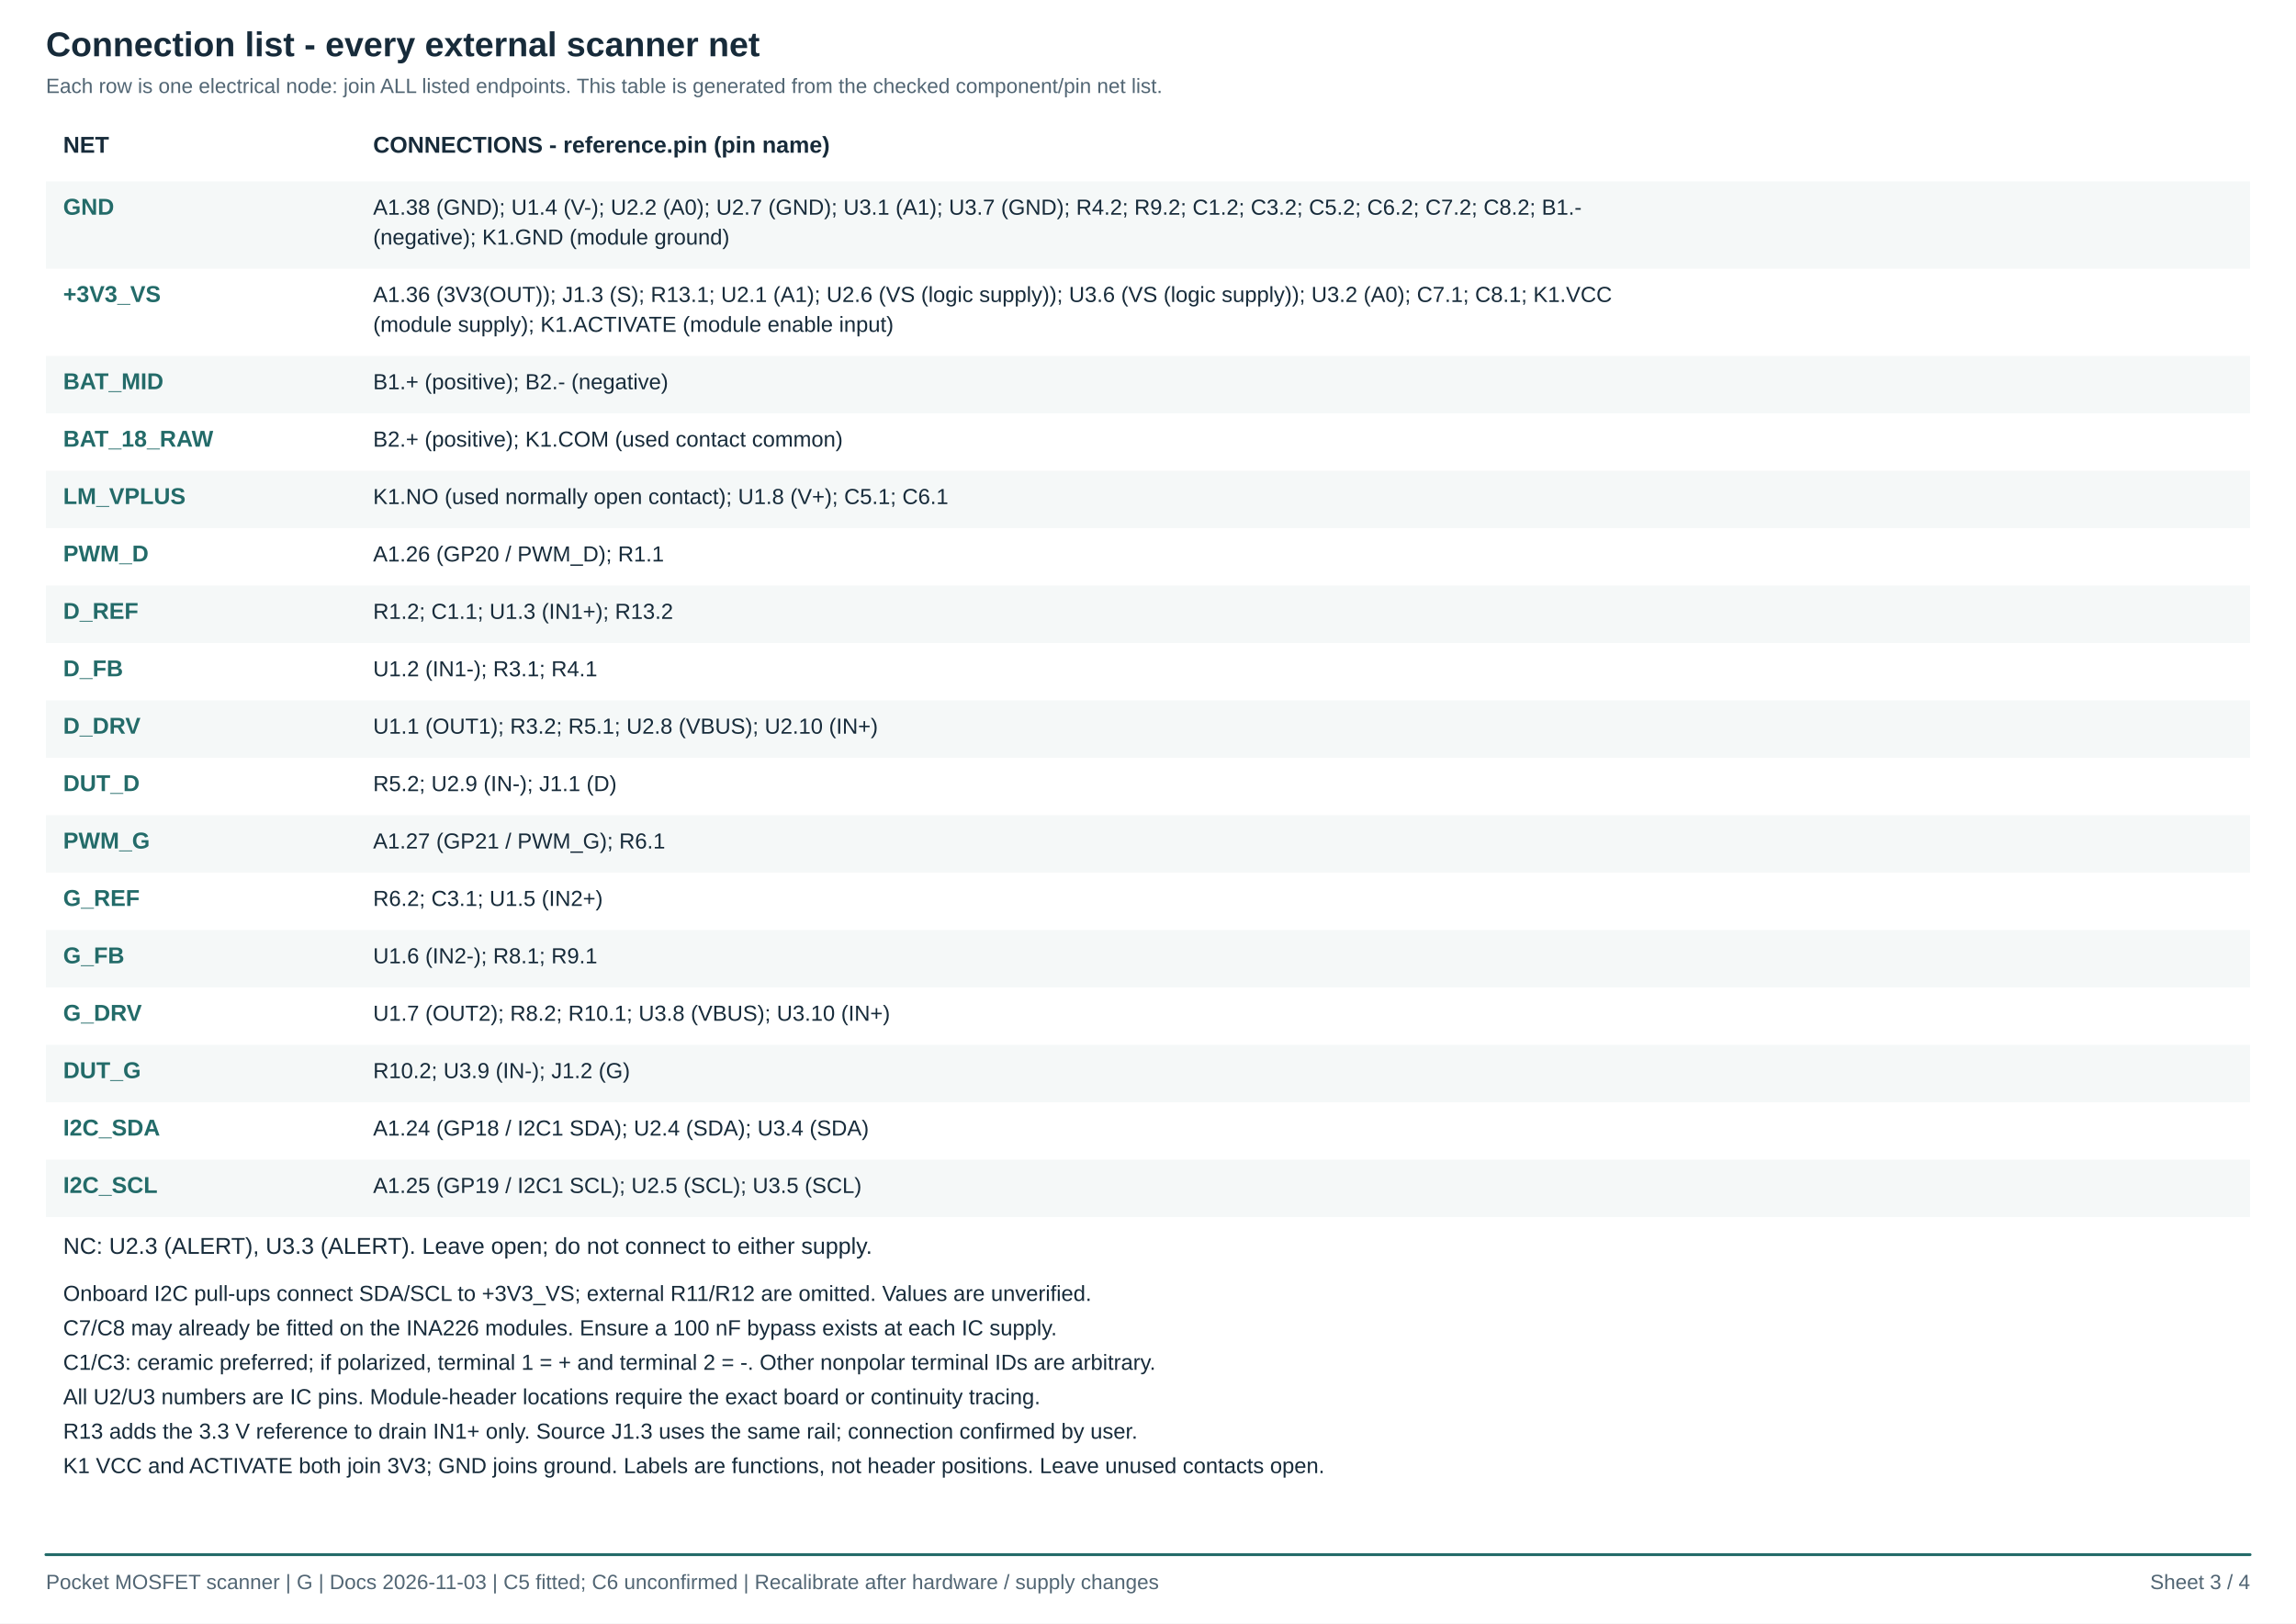
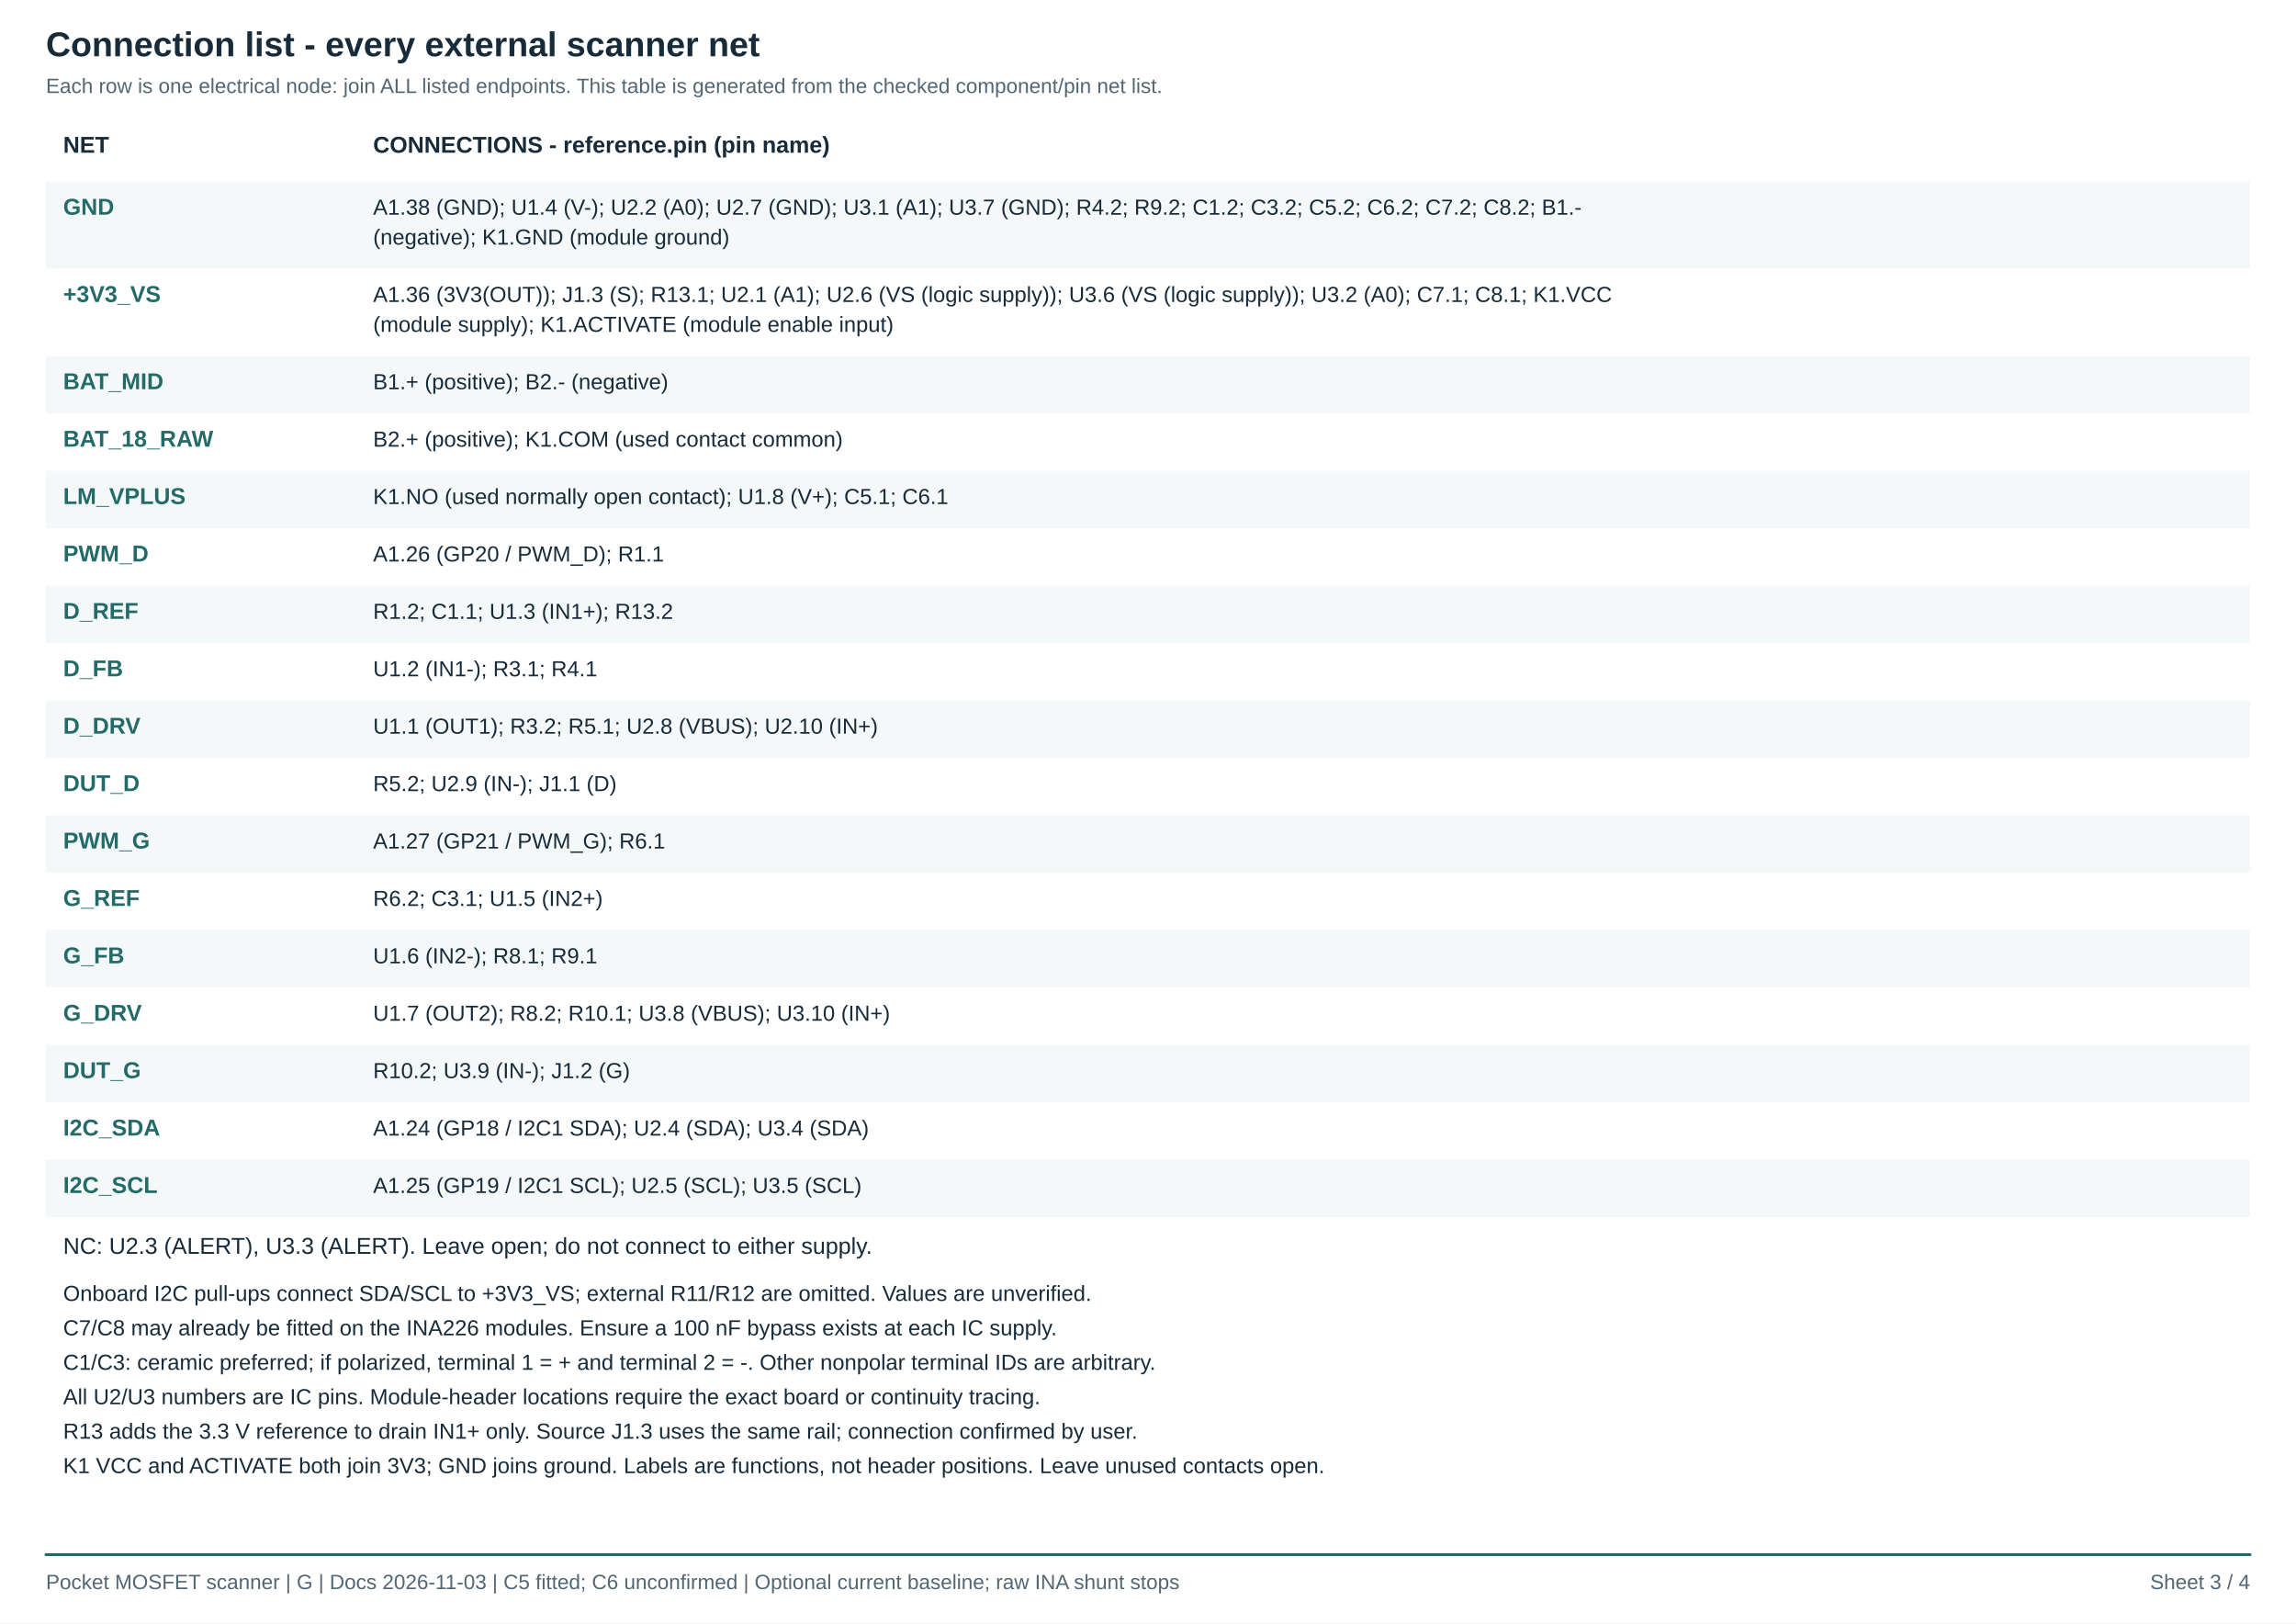
<svg xmlns="http://www.w3.org/2000/svg" width="2000" height="1414" viewBox="0 0 2000 1414">
  <style>text{font-family:Arial,Helvetica,sans-serif}.wire{fill:none;stroke:#236b69;stroke-width:2.5;stroke-linecap:round;stroke-linejoin:round}</style>
  <rect width="2000" height="1414" fill="#fff" />
  <text x="40" y="49" font-size="30" fill="#172b3a" text-anchor="start" font-weight="bold">Connection list - every external scanner net</text>
  <text x="40" y="81" font-size="18" fill="#526674" text-anchor="start" font-weight="normal">Each row is one electrical node: join ALL listed endpoints. This table is generated from the checked component/pin net list.</text>
  <text x="55" y="133" font-size="20" fill="#172b3a" text-anchor="start" font-weight="bold">NET</text>
  <text x="325" y="133" font-size="20" fill="#172b3a" text-anchor="start" font-weight="bold">CONNECTIONS - reference.pin (pin name)</text>
  <rect x="40" y="158" width="1920" height="76" fill="#f5f8f8" />
  <text x="55" y="187" font-size="20" fill="#236b69" text-anchor="start" font-weight="bold">GND</text>
  <text x="325" y="187" font-size="19" fill="#172b3a" text-anchor="start" font-weight="normal">A1.38 (GND);  U1.4 (V-);  U2.2 (A0);  U2.7 (GND);  U3.1 (A1);  U3.7 (GND);  R4.2;  R9.2;  C1.2;  C3.2;  C5.2;  C6.2;  C7.2;  C8.2;  B1.-</text>
  <text x="325" y="213" font-size="19" fill="#172b3a" text-anchor="start" font-weight="normal">(negative);  K1.GND (module ground)</text>
  <text x="55" y="263" font-size="20" fill="#236b69" text-anchor="start" font-weight="bold">+3V3_VS</text>
  <text x="325" y="263" font-size="19" fill="#172b3a" text-anchor="start" font-weight="normal">A1.36 (3V3(OUT));  J1.3 (S);  R13.1;  U2.1 (A1);  U2.6 (VS (logic supply));  U3.6 (VS (logic supply));  U3.2 (A0);  C7.1;  C8.1;  K1.VCC</text>
  <text x="325" y="289" font-size="19" fill="#172b3a" text-anchor="start" font-weight="normal">(module supply);  K1.ACTIVATE (module enable input)</text>
  <rect x="40" y="310" width="1920" height="50" fill="#f5f8f8" />
  <text x="55" y="339" font-size="20" fill="#236b69" text-anchor="start" font-weight="bold">BAT_MID</text>
  <text x="325" y="339" font-size="19" fill="#172b3a" text-anchor="start" font-weight="normal">B1.+ (positive);  B2.- (negative)</text>
  <text x="55" y="389" font-size="20" fill="#236b69" text-anchor="start" font-weight="bold">BAT_18_RAW</text>
  <text x="325" y="389" font-size="19" fill="#172b3a" text-anchor="start" font-weight="normal">B2.+ (positive);  K1.COM (used contact common)</text>
  <rect x="40" y="410" width="1920" height="50" fill="#f5f8f8" />
  <text x="55" y="439" font-size="20" fill="#236b69" text-anchor="start" font-weight="bold">LM_VPLUS</text>
  <text x="325" y="439" font-size="19" fill="#172b3a" text-anchor="start" font-weight="normal">K1.NO (used normally open contact);  U1.8 (V+);  C5.1;  C6.1</text>
  <text x="55" y="489" font-size="20" fill="#236b69" text-anchor="start" font-weight="bold">PWM_D</text>
  <text x="325" y="489" font-size="19" fill="#172b3a" text-anchor="start" font-weight="normal">A1.26 (GP20 / PWM_D);  R1.1</text>
  <rect x="40" y="510" width="1920" height="50" fill="#f5f8f8" />
  <text x="55" y="539" font-size="20" fill="#236b69" text-anchor="start" font-weight="bold">D_REF</text>
  <text x="325" y="539" font-size="19" fill="#172b3a" text-anchor="start" font-weight="normal">R1.2;  C1.1;  U1.3 (IN1+);  R13.2</text>
  <text x="55" y="589" font-size="20" fill="#236b69" text-anchor="start" font-weight="bold">D_FB</text>
  <text x="325" y="589" font-size="19" fill="#172b3a" text-anchor="start" font-weight="normal">U1.2 (IN1-);  R3.1;  R4.1</text>
  <rect x="40" y="610" width="1920" height="50" fill="#f5f8f8" />
  <text x="55" y="639" font-size="20" fill="#236b69" text-anchor="start" font-weight="bold">D_DRV</text>
  <text x="325" y="639" font-size="19" fill="#172b3a" text-anchor="start" font-weight="normal">U1.1 (OUT1);  R3.2;  R5.1;  U2.8 (VBUS);  U2.10 (IN+)</text>
  <text x="55" y="689" font-size="20" fill="#236b69" text-anchor="start" font-weight="bold">DUT_D</text>
  <text x="325" y="689" font-size="19" fill="#172b3a" text-anchor="start" font-weight="normal">R5.2;  U2.9 (IN-);  J1.1 (D)</text>
  <rect x="40" y="710" width="1920" height="50" fill="#f5f8f8" />
  <text x="55" y="739" font-size="20" fill="#236b69" text-anchor="start" font-weight="bold">PWM_G</text>
  <text x="325" y="739" font-size="19" fill="#172b3a" text-anchor="start" font-weight="normal">A1.27 (GP21 / PWM_G);  R6.1</text>
  <text x="55" y="789" font-size="20" fill="#236b69" text-anchor="start" font-weight="bold">G_REF</text>
  <text x="325" y="789" font-size="19" fill="#172b3a" text-anchor="start" font-weight="normal">R6.2;  C3.1;  U1.5 (IN2+)</text>
  <rect x="40" y="810" width="1920" height="50" fill="#f5f8f8" />
  <text x="55" y="839" font-size="20" fill="#236b69" text-anchor="start" font-weight="bold">G_FB</text>
  <text x="325" y="839" font-size="19" fill="#172b3a" text-anchor="start" font-weight="normal">U1.6 (IN2-);  R8.1;  R9.1</text>
  <text x="55" y="889" font-size="20" fill="#236b69" text-anchor="start" font-weight="bold">G_DRV</text>
  <text x="325" y="889" font-size="19" fill="#172b3a" text-anchor="start" font-weight="normal">U1.7 (OUT2);  R8.2;  R10.1;  U3.8 (VBUS);  U3.10 (IN+)</text>
  <rect x="40" y="910" width="1920" height="50" fill="#f5f8f8" />
  <text x="55" y="939" font-size="20" fill="#236b69" text-anchor="start" font-weight="bold">DUT_G</text>
  <text x="325" y="939" font-size="19" fill="#172b3a" text-anchor="start" font-weight="normal">R10.2;  U3.9 (IN-);  J1.2 (G)</text>
  <text x="55" y="989" font-size="20" fill="#236b69" text-anchor="start" font-weight="bold">I2C_SDA</text>
  <text x="325" y="989" font-size="19" fill="#172b3a" text-anchor="start" font-weight="normal">A1.24 (GP18 / I2C1 SDA);  U2.4 (SDA);  U3.4 (SDA)</text>
  <rect x="40" y="1010" width="1920" height="50" fill="#f5f8f8" />
  <text x="55" y="1039" font-size="20" fill="#236b69" text-anchor="start" font-weight="bold">I2C_SCL</text>
  <text x="325" y="1039" font-size="19" fill="#172b3a" text-anchor="start" font-weight="normal">A1.25 (GP19 / I2C1 SCL);  U2.5 (SCL);  U3.5 (SCL)</text>
  <text x="55" y="1092" font-size="20" fill="#172b3a" text-anchor="start" font-weight="normal">NC: U2.3 (ALERT), U3.3 (ALERT). Leave open; do not connect to either supply.</text>
  <text x="55" y="1133" font-size="19" fill="#172b3a" text-anchor="start" font-weight="normal">Onboard I2C pull-ups connect SDA/SCL to +3V3_VS; external R11/R12 are omitted. Values are unverified.</text>
  <text x="55" y="1163" font-size="19" fill="#172b3a" text-anchor="start" font-weight="normal">C7/C8 may already be fitted on the INA226 modules. Ensure a 100 nF bypass exists at each IC supply.</text>
  <text x="55" y="1193" font-size="19" fill="#172b3a" text-anchor="start" font-weight="normal">C1/C3: ceramic preferred; if polarized, terminal 1 = + and terminal 2 = -. Other nonpolar terminal IDs are arbitrary.</text>
  <text x="55" y="1223" font-size="19" fill="#172b3a" text-anchor="start" font-weight="normal">All U2/U3 numbers are IC pins. Module-header locations require the exact board or continuity tracing.</text>
  <text x="55" y="1253" font-size="19" fill="#172b3a" text-anchor="start" font-weight="normal">R13 adds the 3.3 V reference to drain IN1+ only. Source J1.3 uses the same rail; connection confirmed by user.</text>
  <text x="55" y="1283" font-size="19" fill="#172b3a" text-anchor="start" font-weight="normal">K1 VCC and ACTIVATE both join 3V3; GND joins ground. Labels are functions, not header positions. Leave unused contacts open.</text>
  <polyline class="wire" points="40,1354 1960,1354" />
-   <text x="40" y="1384" font-size="18" fill="#526674" text-anchor="start" font-weight="normal">Pocket MOSFET scanner | G | Docs 2026-11-03 | C5 fitted; C6 unconfirmed | Recalibrate after hardware / supply changes</text>
+   <text x="40" y="1384" font-size="18" fill="#526674" text-anchor="start" font-weight="normal">Pocket MOSFET scanner | G | Docs 2026-11-03 | C5 fitted; C6 unconfirmed | Optional current baseline; raw INA shunt stops</text>
  <text x="1960" y="1384" font-size="18" fill="#526674" text-anchor="end" font-weight="normal">Sheet 3 / 4</text>
</svg>
